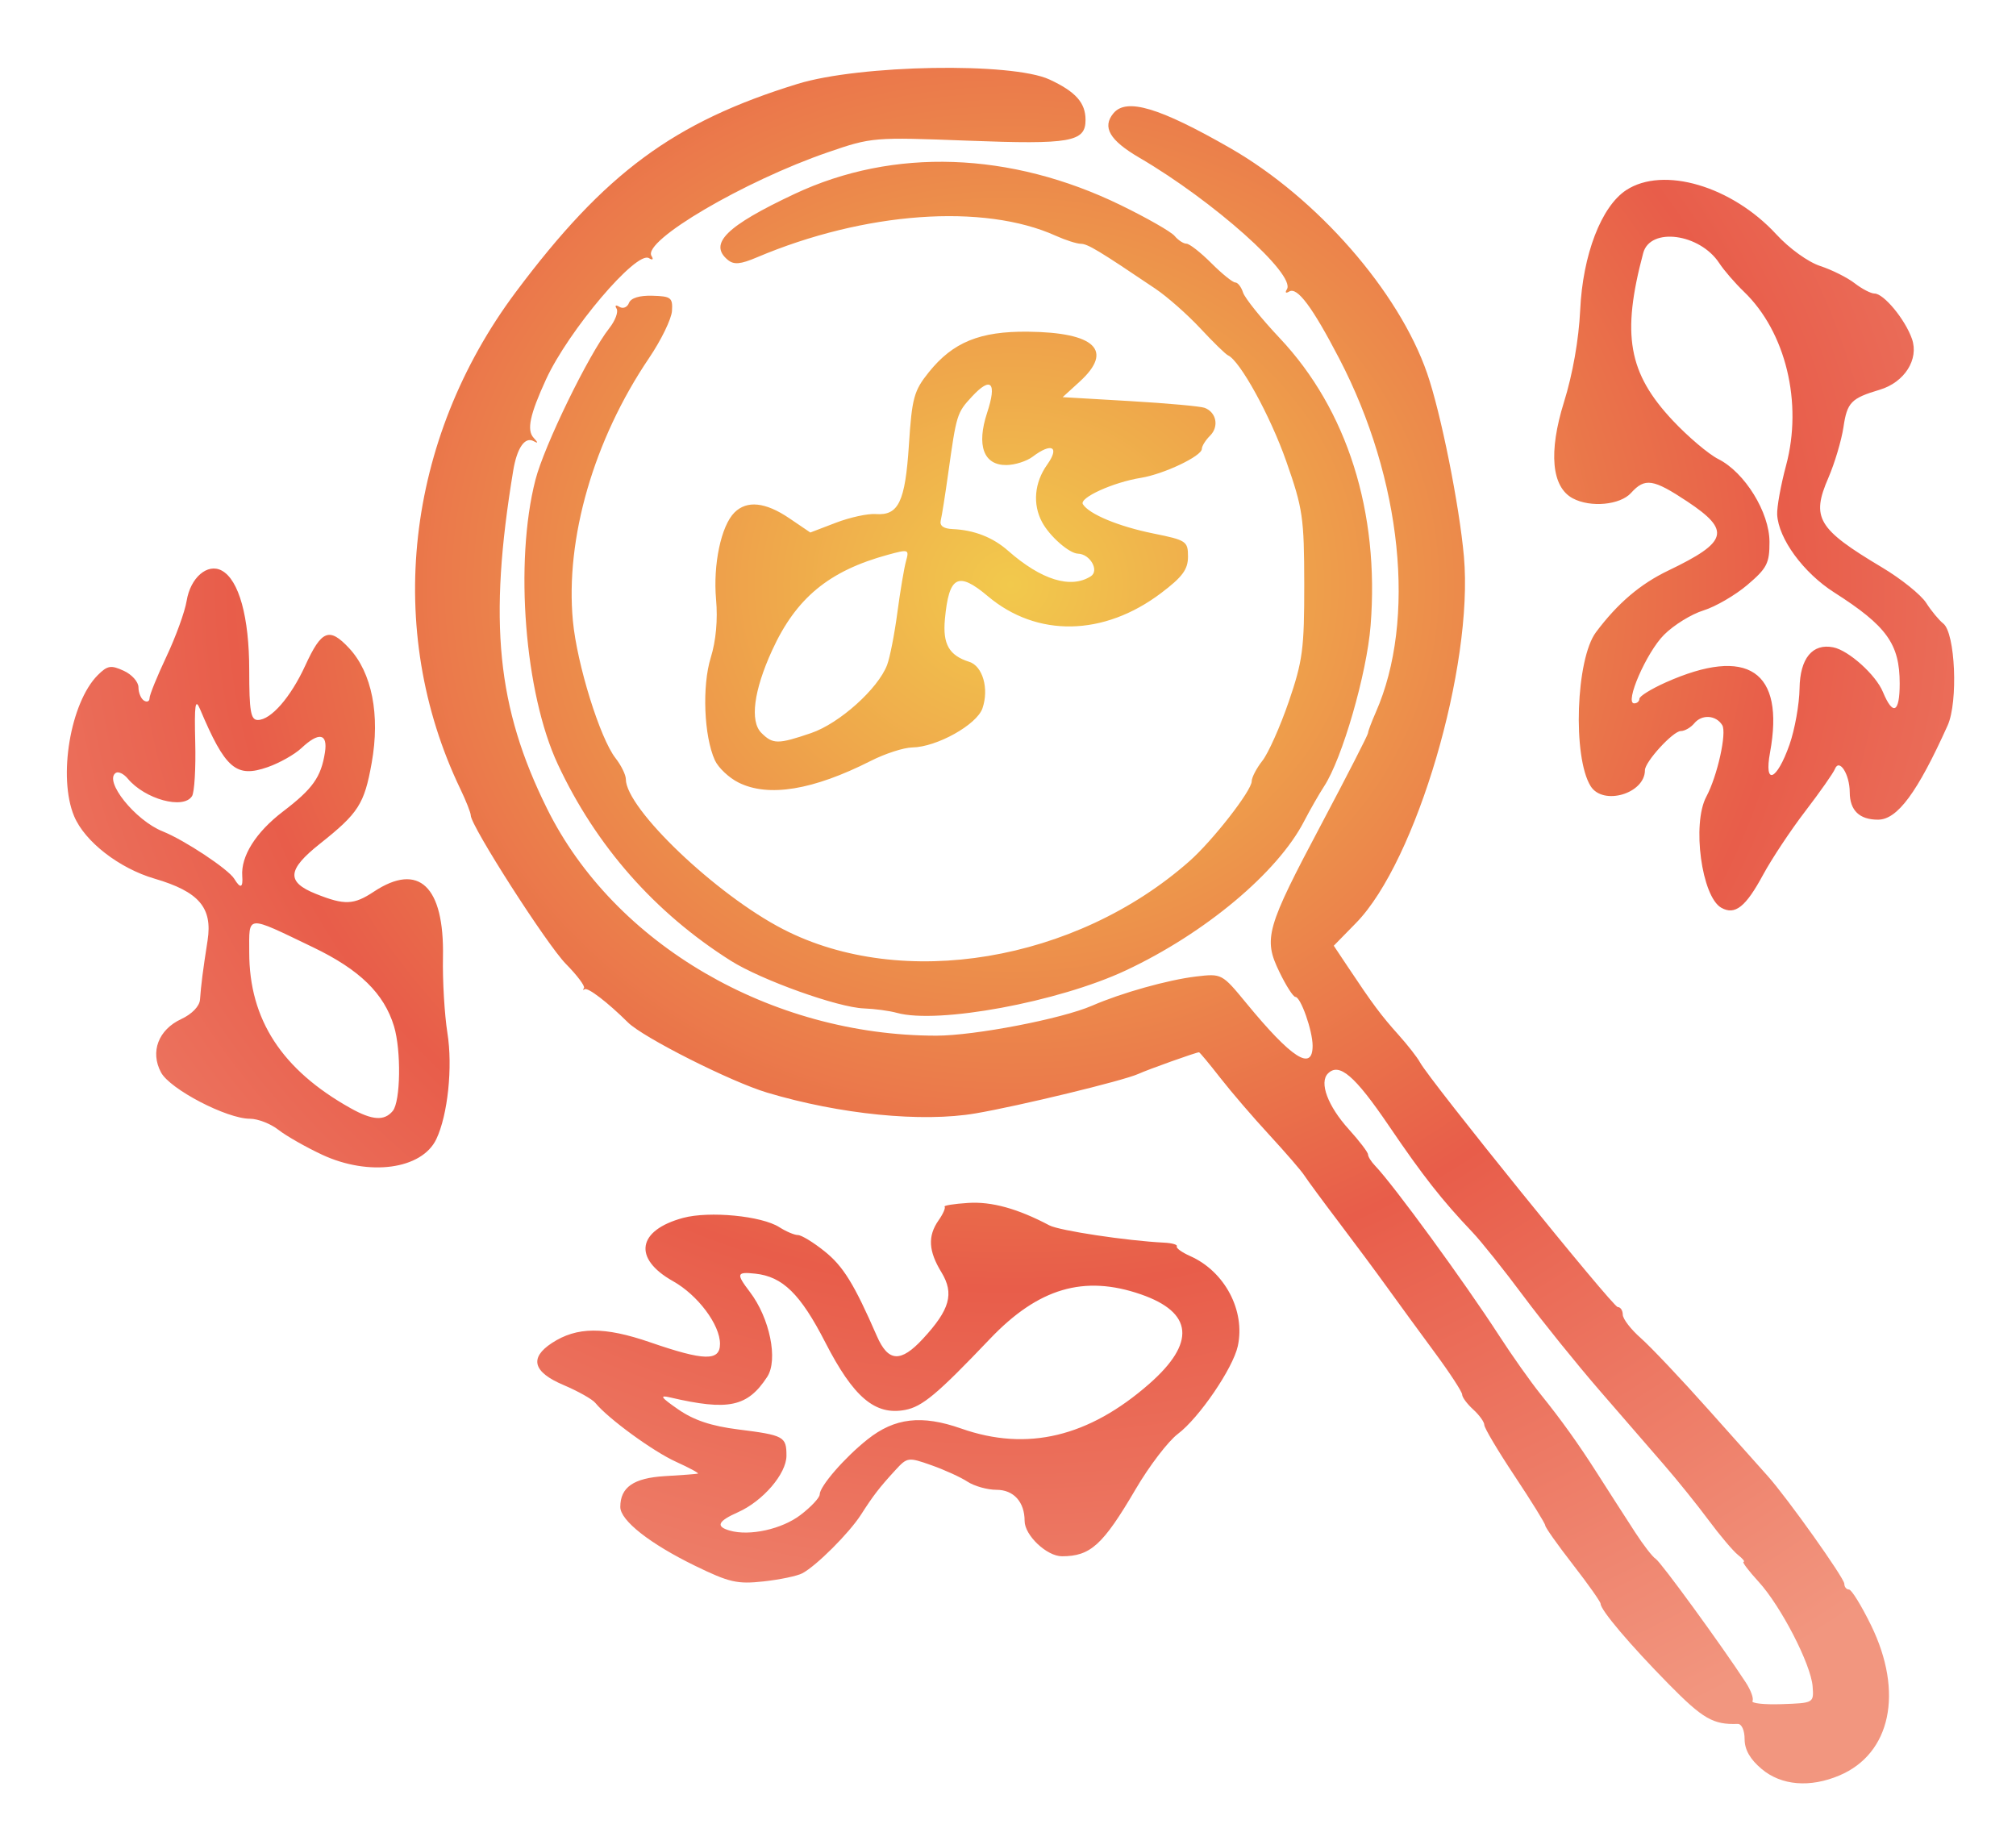
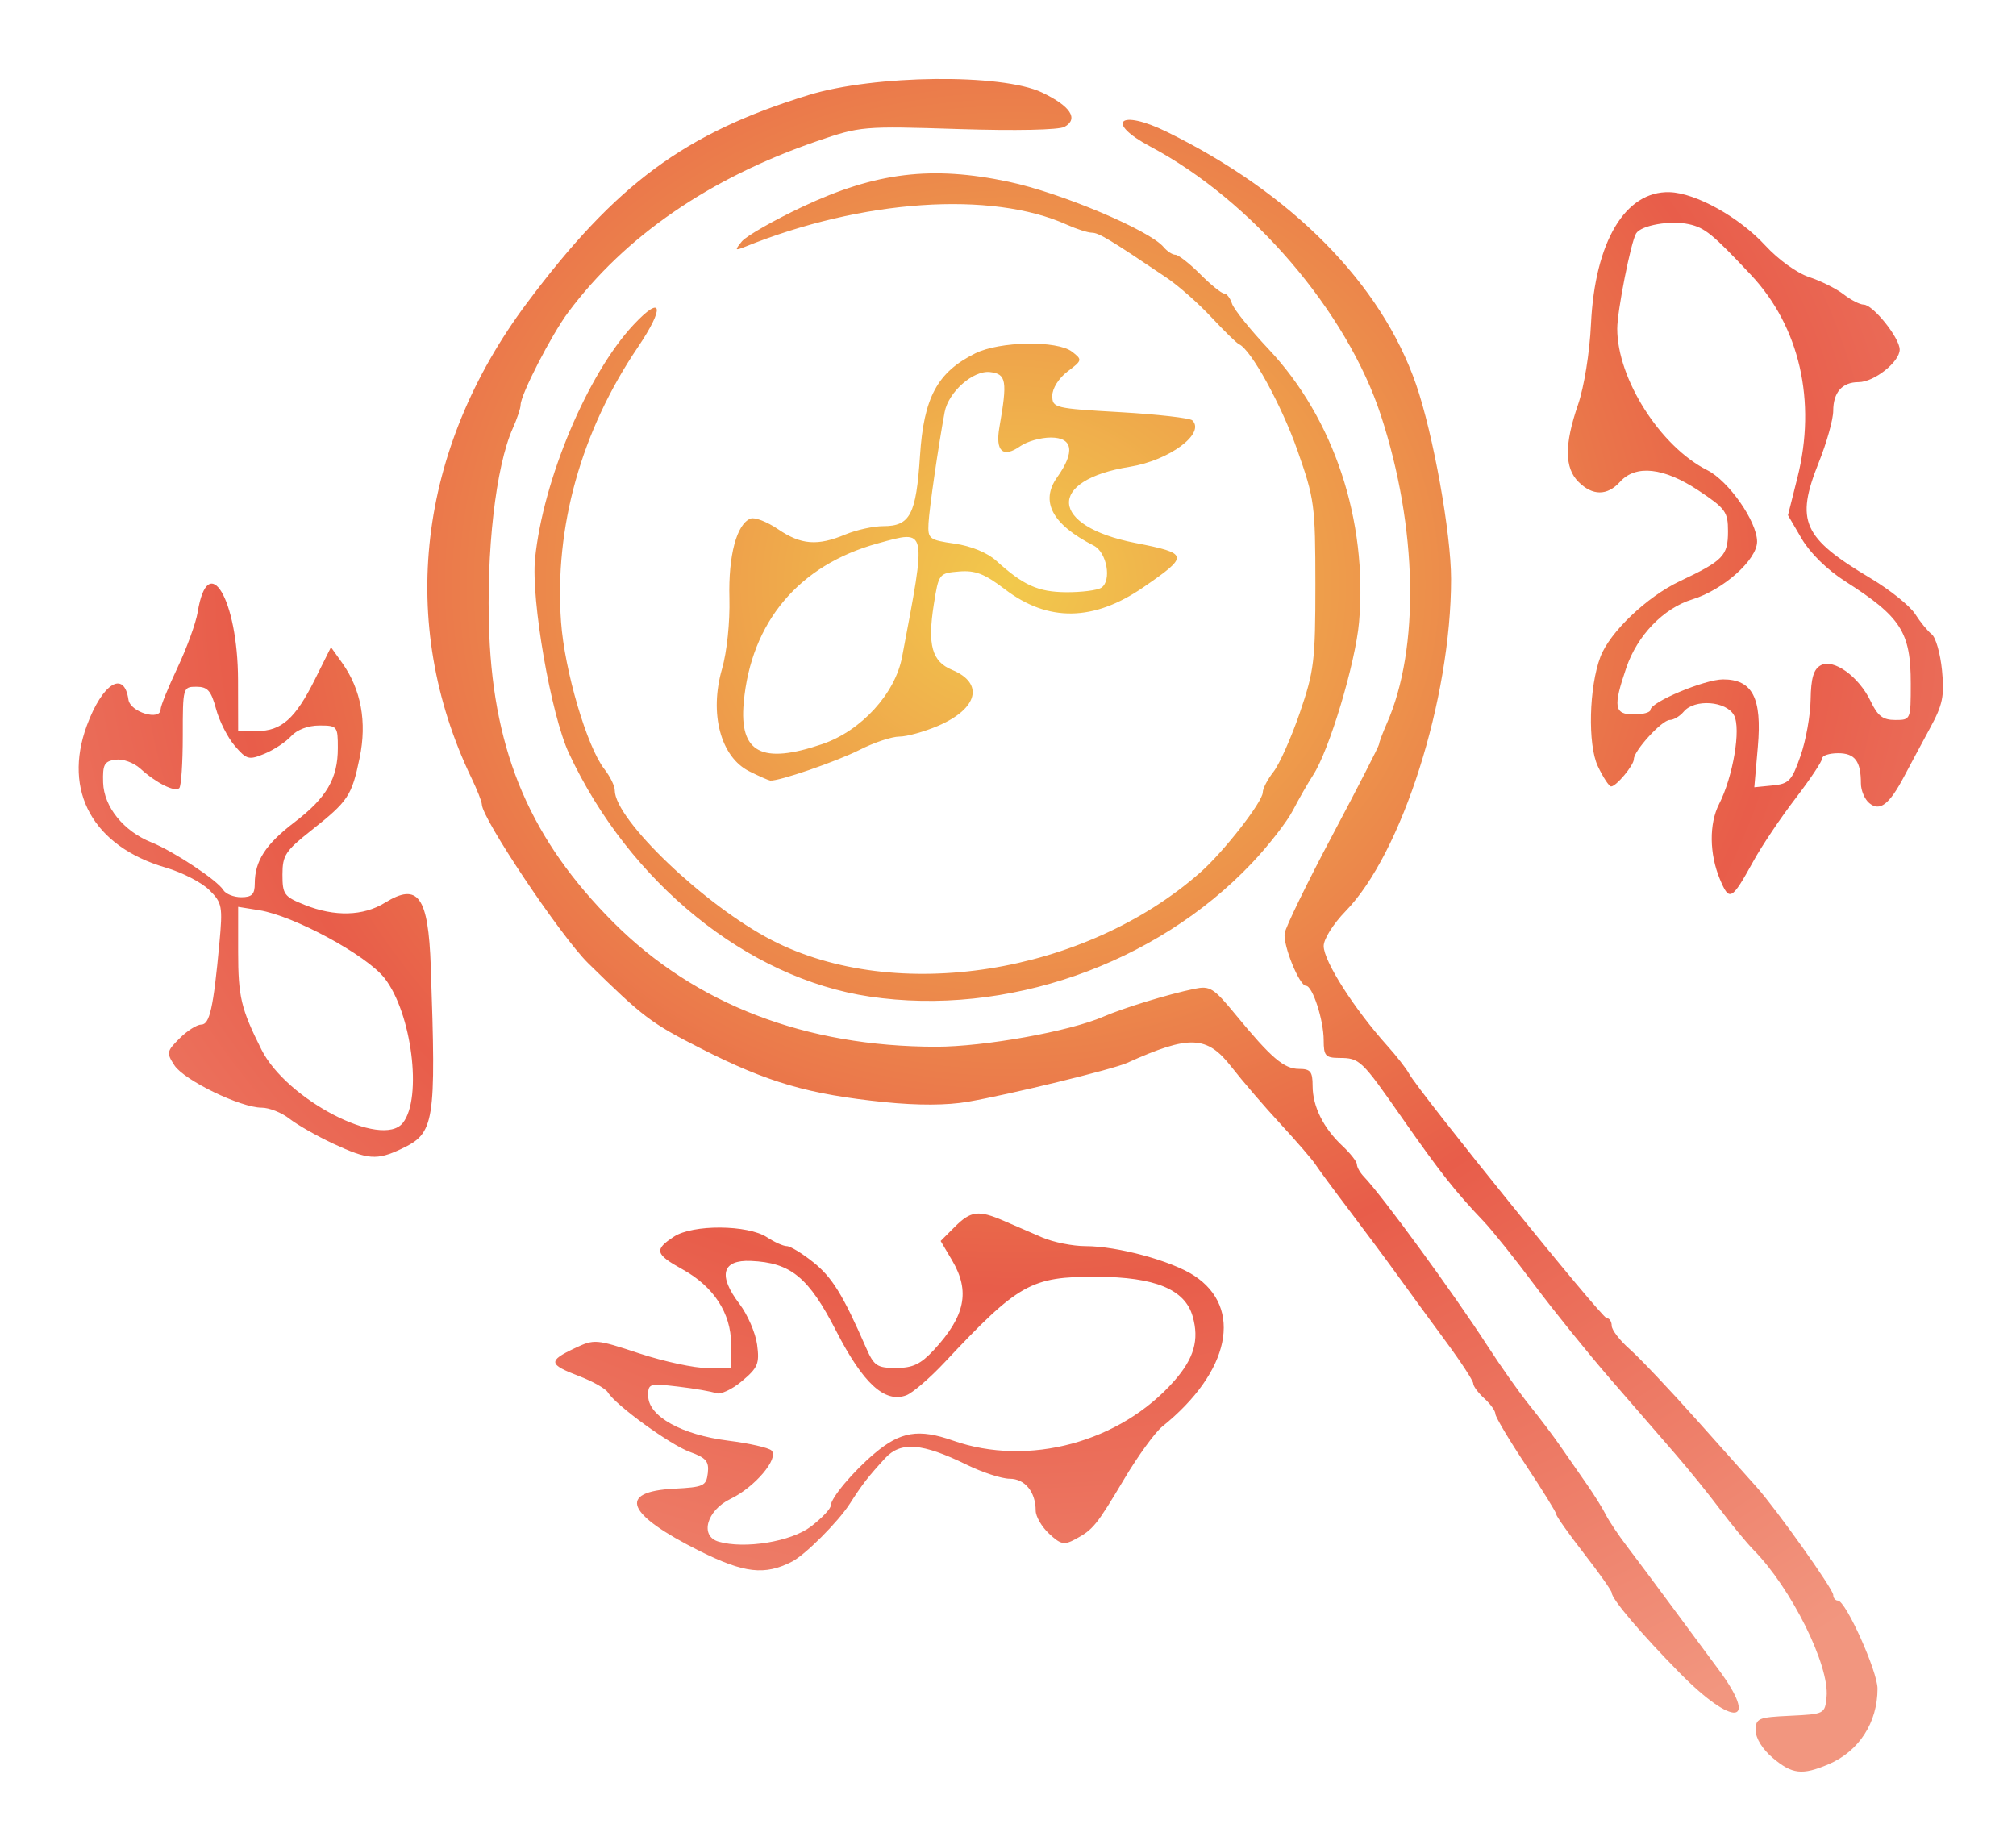
<svg xmlns="http://www.w3.org/2000/svg" viewBox="84 108 364 333">
  <defs>
    <radialGradient id="fw-icon-grad" cx="50%" cy="30%" r="75%">
      <stop offset="0%" stop-color="#F2C94C" />
      <stop offset="55%" stop-color="#E85D4A" />
      <stop offset="100%" stop-color="#F2967F" />
    </radialGradient>
  </defs>
-   <path d="M 402.08 427.41 C 399.99 425.66 399.00 423.92 399.00 422.02 C 399.00 420.42 398.46 419.24 397.75 419.27 C 393.33 419.43 391.47 418.36 385.30 412.09 C 378.31 404.98 373.00 398.72 373.00 397.58 C 373.00 397.23 370.75 394.04 368.00 390.50 C 365.25 386.96 363.00 383.78 363.00 383.43 C 363.00 383.09 360.52 379.09 357.50 374.54 C 354.48 370.00 352.00 365.83 352.00 365.29 C 352.00 364.75 351.10 363.50 350.00 362.50 C 348.90 361.50 348.00 360.29 348.00 359.80 C 348.00 359.31 345.77 355.89 343.05 352.21 C 340.33 348.52 336.48 343.25 334.50 340.50 C 332.52 337.75 328.56 332.41 325.70 328.64 C 322.84 324.87 320.05 321.08 319.50 320.23 C 318.95 319.38 316.12 316.11 313.22 312.96 C 310.31 309.82 306.31 305.16 304.33 302.62 C 302.35 300.08 300.62 298.00 300.49 298.00 C 299.98 298.00 291.40 301.06 289.50 301.92 C 286.82 303.13 268.06 307.68 260.16 309.03 C 250.48 310.69 235.66 309.22 222.50 305.28 C 215.99 303.34 200.10 295.32 197.38 292.61 C 193.73 288.99 190.12 286.22 189.55 286.62 C 189.25 286.83 189.20 286.73 189.44 286.40 C 189.68 286.07 188.21 284.11 186.19 282.06 C 182.75 278.58 169.00 257.12 169.00 255.23 C 169.00 254.76 168.15 252.60 167.11 250.44 C 153.34 221.73 157.18 187.41 177.14 160.72 C 193.22 139.22 205.64 130.04 228.00 123.15 C 239.26 119.68 266.71 119.20 273.50 122.36 C 278.23 124.56 280.00 126.55 280.00 129.66 C 280.00 133.63 277.29 134.11 258.76 133.40 C 241.72 132.75 241.40 132.77 233.50 135.49 C 218.39 140.68 199.96 151.50 201.63 154.21 C 202.03 154.86 201.85 155.03 201.17 154.61 C 198.92 153.21 186.65 167.67 182.59 176.50 C 179.67 182.86 179.07 185.66 180.35 187.05 C 181.18 187.95 181.19 188.12 180.36 187.66 C 178.79 186.78 177.34 188.86 176.66 193.00 C 172.16 220.19 173.72 235.75 182.77 254.00 C 194.90 278.49 223.19 294.99 253.05 295.00 C 259.97 295.00 275.71 291.97 281.22 289.57 C 286.51 287.27 294.90 284.92 299.94 284.32 C 304.60 283.77 304.63 283.78 309.03 289.13 C 317.24 299.11 321.00 301.52 321.00 296.82 C 321.00 294.11 318.85 288.00 317.89 288.00 C 317.50 288.00 316.20 285.98 315.01 283.51 C 312.07 277.46 312.59 275.63 322.63 256.72 C 327.23 248.04 331.00 240.68 331.00 240.37 C 331.00 240.06 331.63 238.38 332.39 236.65 C 339.76 219.95 337.15 194.55 325.82 172.77 C 320.95 163.41 318.22 159.75 316.77 160.64 C 316.15 161.02 315.98 160.84 316.36 160.23 C 318.00 157.58 303.07 144.27 289.71 136.47 C 284.34 133.33 282.96 130.96 285.04 128.45 C 287.38 125.63 293.32 127.40 306.12 134.74 C 321.81 143.74 336.56 160.61 341.68 175.41 C 344.15 182.53 347.49 199.19 348.32 208.50 C 350.08 228.31 339.72 263.51 328.86 274.63 L 324.82 278.76 L 327.40 282.63 C 331.83 289.29 333.41 291.40 336.50 294.84 C 338.15 296.68 339.91 298.93 340.40 299.84 C 342.21 303.16 375.21 344.00 376.09 344.00 C 376.59 344.00 377.00 344.62 377.00 345.37 C 377.00 346.13 378.47 348.04 380.27 349.62 C 382.07 351.21 387.55 357.00 392.45 362.50 C 397.36 368.00 402.17 373.40 403.16 374.50 C 406.70 378.45 417.00 392.94 417.00 393.96 C 417.00 394.53 417.38 395.00 417.84 395.00 C 418.30 395.00 420.10 397.92 421.84 401.48 C 427.74 413.57 425.40 424.64 416.13 428.57 C 410.81 430.83 405.63 430.40 402.08 427.41 Z M 411.28 412.51 C 410.98 408.51 405.56 398.00 401.50 393.57 C 399.70 391.61 398.49 390.00 398.81 390.00 C 399.12 390.00 398.67 389.44 397.80 388.75 C 396.93 388.06 394.55 385.25 392.51 382.50 C 390.47 379.75 386.85 375.25 384.46 372.50 C 382.08 369.75 376.81 363.68 372.76 359.00 C 368.71 354.32 362.54 346.68 359.05 342.00 C 355.57 337.32 351.44 332.15 349.87 330.50 C 344.32 324.66 340.97 320.39 334.77 311.27 C 328.61 302.20 325.80 299.80 323.77 301.83 C 322.15 303.45 323.74 307.71 327.53 311.90 C 329.44 314.01 331.00 316.06 331.00 316.44 C 331.00 316.83 331.56 317.73 332.25 318.45 C 335.65 322.00 348.39 339.45 354.63 349.09 C 356.97 352.71 360.37 357.52 362.19 359.78 C 365.84 364.30 369.00 368.71 372.32 373.92 C 373.52 375.80 374.96 378.05 375.52 378.92 C 376.08 379.79 377.75 382.37 379.23 384.67 C 380.71 386.96 382.38 389.12 382.95 389.47 C 383.87 390.03 394.86 405.12 399.20 411.77 C 400.13 413.19 400.68 414.71 400.42 415.13 C 400.16 415.55 402.55 415.81 405.72 415.70 C 411.48 415.50 411.50 415.49 411.28 412.51 Z M 209.50 390.72 C 201.34 386.74 196.00 382.54 196.00 380.10 C 196.00 376.53 198.40 374.87 204.04 374.53 C 207.04 374.36 209.72 374.15 210.00 374.08 C 210.28 374.01 208.50 373.05 206.06 371.94 C 201.92 370.07 193.79 364.13 191.50 361.32 C 190.95 360.64 188.36 359.19 185.75 358.08 C 180.24 355.75 179.53 353.20 183.64 350.50 C 188.16 347.54 193.11 347.51 201.43 350.38 C 211.17 353.74 214.00 353.80 214.00 350.65 C 214.00 347.18 209.99 341.84 205.52 339.33 C 198.23 335.24 199.05 330.14 207.35 327.90 C 212.10 326.63 221.52 327.54 224.71 329.58 C 225.93 330.36 227.44 331.00 228.07 331.00 C 228.70 331.00 230.85 332.31 232.86 333.92 C 236.25 336.63 238.21 339.81 242.33 349.25 C 244.37 353.93 246.62 354.07 250.62 349.75 C 255.52 344.46 256.32 341.58 253.99 337.74 C 251.63 333.88 251.48 331.19 253.46 328.35 C 254.27 327.20 254.76 326.09 254.55 325.88 C 254.34 325.67 256.25 325.36 258.80 325.20 C 263.03 324.92 267.76 326.23 273.47 329.25 C 275.26 330.20 287.47 332.04 294.15 332.37 C 295.61 332.44 296.66 332.74 296.48 333.04 C 296.29 333.33 297.38 334.12 298.88 334.79 C 305.14 337.56 308.89 344.65 307.49 351.06 C 306.61 355.07 300.50 364.02 296.68 366.90 C 294.93 368.21 291.49 372.71 289.04 376.90 C 283.13 386.97 280.90 389.00 275.74 389.00 C 273.00 389.00 269.00 385.21 269.00 382.62 C 269.00 379.19 267.02 377.00 263.93 377.00 C 262.28 377.00 259.93 376.34 258.70 375.54 C 257.47 374.73 254.53 373.39 252.17 372.56 C 247.99 371.08 247.81 371.11 245.68 373.43 C 242.77 376.60 241.70 377.99 239.43 381.53 C 237.29 384.84 231.42 390.71 228.87 392.07 C 227.96 392.56 224.80 393.22 221.86 393.54 C 217.14 394.06 215.67 393.73 209.50 390.72 Z M 228.54 381.54 C 230.44 380.09 232.00 378.42 232.00 377.84 C 232.00 376.37 236.50 371.18 240.62 367.91 C 245.54 363.99 250.42 363.43 257.56 365.94 C 269.45 370.12 280.56 367.47 291.52 357.85 C 299.94 350.45 299.43 344.98 290.00 341.71 C 279.72 338.15 271.48 340.58 262.75 349.74 C 253.24 359.72 250.54 361.99 247.41 362.58 C 241.99 363.60 238.10 360.30 233.00 350.36 C 228.53 341.65 225.31 338.49 220.36 337.97 C 216.98 337.61 216.88 337.97 219.39 341.27 C 222.99 345.99 224.53 353.54 222.52 356.61 C 218.96 362.05 215.52 362.77 205.00 360.32 C 203.00 359.85 203.29 360.29 206.47 362.49 C 209.29 364.44 212.44 365.49 217.29 366.10 C 225.55 367.14 226.00 367.38 226.00 370.84 C 226.00 374.10 221.74 379.06 217.22 381.06 C 213.60 382.67 213.18 383.62 215.75 384.36 C 219.34 385.40 225.17 384.11 228.54 381.54 Z M 142.17 316.50 C 139.24 315.13 135.69 313.11 134.28 312.01 C 132.88 310.90 130.55 310.00 129.12 310.00 C 124.93 310.00 114.68 304.66 113.07 301.63 C 111.08 297.91 112.60 293.92 116.73 292.00 C 118.66 291.10 120.02 289.69 120.11 288.50 C 120.31 285.77 120.62 283.32 121.48 277.81 C 122.40 271.89 119.92 269.00 111.91 266.65 C 105.51 264.78 99.29 259.95 97.38 255.36 C 94.44 248.33 96.71 234.85 101.65 229.90 C 103.40 228.16 104.02 228.05 106.33 229.11 C 107.80 229.77 109.00 231.12 109.00 232.10 C 109.00 233.08 109.45 234.16 110.00 234.50 C 110.55 234.84 111.00 234.64 111.00 234.06 C 111.00 233.48 112.38 230.09 114.06 226.53 C 115.74 222.97 117.38 218.45 117.70 216.49 C 118.38 212.30 121.45 209.64 124.03 211.02 C 127.14 212.68 129.00 219.41 129.00 229.02 C 129.00 236.45 129.27 238.00 130.55 238.00 C 132.91 238.00 136.48 233.91 139.11 228.19 C 142.06 221.75 143.45 221.20 147.03 225.03 C 151.16 229.45 152.66 237.09 151.11 245.75 C 149.78 253.19 148.73 254.82 141.75 260.36 C 135.84 265.05 135.67 267.25 141.02 269.39 C 146.22 271.47 147.86 271.41 151.50 269.00 C 159.61 263.63 164.23 268.01 163.98 280.81 C 163.89 285.04 164.26 291.20 164.78 294.50 C 165.77 300.65 164.85 309.35 162.77 313.70 C 160.16 319.15 150.64 320.44 142.17 316.50 Z M 154.91 308.60 C 156.33 306.90 156.46 297.68 155.14 293.30 C 153.34 287.38 148.94 283.08 140.50 279.03 C 128.28 273.16 129.00 273.11 129.00 279.98 C 129.00 292.10 134.90 301.16 147.29 308.09 C 151.22 310.29 153.39 310.44 154.91 308.60 Z M 245.93 290.88 C 244.60 290.51 241.93 290.15 240.00 290.08 C 235.32 289.92 221.50 284.97 215.96 281.48 C 202.23 272.81 191.61 260.75 184.72 246.00 C 178.73 233.19 176.86 209.51 180.67 194.66 C 182.24 188.52 190.28 172.00 194.01 167.26 C 195.09 165.89 195.68 164.30 195.33 163.73 C 194.96 163.13 195.18 162.99 195.85 163.41 C 196.49 163.80 197.26 163.49 197.56 162.71 C 197.90 161.81 199.45 161.33 201.80 161.40 C 205.16 161.49 205.48 161.75 205.33 164.15 C 205.23 165.61 203.37 169.43 201.19 172.65 C 191.20 187.42 186.04 205.24 187.44 220.12 C 188.18 227.95 192.33 241.29 195.13 244.88 C 196.16 246.20 197.00 247.91 197.00 248.69 C 197.00 253.99 213.29 269.54 225.38 275.77 C 246.90 286.88 278.20 281.65 298.74 263.51 C 302.95 259.80 310.00 250.75 310.00 249.07 C 310.00 248.38 310.87 246.71 311.94 245.35 C 313.00 244.00 315.14 239.21 316.69 234.70 C 319.21 227.34 319.50 225.17 319.49 213.50 C 319.47 201.44 319.24 199.84 316.24 191.29 C 313.37 183.10 307.87 173.10 305.72 172.16 C 305.29 171.97 303.04 169.77 300.72 167.28 C 298.40 164.79 294.75 161.57 292.61 160.13 C 282.35 153.21 280.40 152.04 279.15 152.02 C 278.41 152.01 276.38 151.36 274.65 150.58 C 261.61 144.68 240.12 146.23 220.66 154.47 C 217.69 155.73 216.51 155.83 215.41 154.93 C 211.89 152.01 215.13 148.81 227.50 143.00 C 245.32 134.63 266.44 135.36 286.31 145.02 C 291.05 147.33 295.46 149.84 296.09 150.61 C 296.73 151.37 297.68 152.00 298.22 152.00 C 298.76 152.00 300.77 153.57 302.70 155.50 C 304.63 157.43 306.57 159.00 307.03 159.00 C 307.49 159.00 308.12 159.82 308.44 160.82 C 308.76 161.82 311.74 165.53 315.08 169.07 C 327.25 182.00 333.09 200.46 331.47 220.94 C 330.79 229.63 326.33 245.04 323.06 250.00 C 322.16 251.38 320.54 254.21 319.46 256.29 C 314.68 265.55 301.56 276.52 287.27 283.22 C 275.11 288.92 253.35 292.95 245.93 290.88 Z M 394.80 271.91 C 391.24 269.92 389.46 256.74 392.09 251.84 C 394.08 248.12 395.81 240.32 394.96 238.93 C 393.83 237.11 391.30 236.94 389.92 238.59 C 389.28 239.37 388.18 240.00 387.47 240.00 C 386.08 240.00 381.00 245.55 381.00 247.07 C 381.00 251.30 373.44 253.53 371.20 249.95 C 367.92 244.69 368.53 226.99 372.17 222.14 C 376.09 216.91 380.16 213.44 385.26 211.00 C 396.00 205.84 396.56 203.81 388.65 198.55 C 382.48 194.46 381.00 194.24 378.50 197.00 C 376.52 199.19 371.16 199.69 367.97 197.98 C 364.14 195.94 363.57 189.63 366.38 180.62 C 367.96 175.56 369.06 169.30 369.31 164.00 C 369.77 154.00 373.12 145.28 377.62 142.33 C 384.31 137.95 396.68 141.59 404.72 150.31 C 407.08 152.88 410.49 155.33 412.68 156.04 C 414.78 156.73 417.57 158.13 418.88 159.15 C 420.20 160.17 421.80 161.00 422.45 161.00 C 424.13 161.00 427.99 165.68 429.22 169.20 C 430.50 172.89 427.87 177.03 423.40 178.37 C 418.23 179.91 417.51 180.65 416.85 185.11 C 416.49 187.52 415.26 191.64 414.13 194.26 C 410.98 201.51 412.17 203.50 423.79 210.44 C 427.25 212.50 430.84 215.39 431.78 216.85 C 432.71 218.31 434.10 219.98 434.86 220.58 C 437.04 222.27 437.58 234.73 435.65 239.00 C 430.18 251.13 426.58 256.00 423.08 256.00 C 419.72 256.00 418.00 254.33 417.98 251.05 C 417.97 247.80 416.10 244.87 415.31 246.84 C 415.02 247.57 412.61 251.00 409.97 254.45 C 407.32 257.90 403.89 263.08 402.33 265.96 C 399.19 271.77 397.27 273.29 394.80 271.91 Z M 127.74 266.19 C 127.47 262.59 130.20 258.26 135.09 254.53 C 140.47 250.43 141.97 248.32 142.67 243.86 C 143.21 240.40 141.58 240.11 138.41 243.09 C 137.19 244.23 134.46 245.77 132.34 246.51 C 126.63 248.51 124.68 246.84 120.10 236.00 C 119.26 234.02 119.08 235.25 119.25 242.00 C 119.37 246.68 119.11 251.06 118.67 251.75 C 117.12 254.21 110.16 252.31 107.06 248.58 C 106.35 247.72 105.39 247.26 104.93 247.54 C 102.66 248.94 108.39 256.12 113.37 258.11 C 117.32 259.69 125.24 264.94 126.30 266.68 C 127.40 268.50 127.90 268.33 127.74 266.19 Z M 217.35 249.30 C 215.62 248.44 213.69 246.62 213.07 245.26 C 211.10 240.93 210.74 231.88 212.33 226.74 C 213.27 223.72 213.62 219.89 213.29 216.24 C 212.73 209.93 214.20 202.95 216.60 200.55 C 218.85 198.30 222.20 198.65 226.52 201.58 L 230.31 204.15 L 234.91 202.39 C 237.43 201.42 240.68 200.71 242.12 200.82 C 246.24 201.12 247.44 198.62 248.11 188.31 C 248.66 179.85 249.01 178.55 251.70 175.21 C 256.05 169.79 260.91 167.80 269.59 167.89 C 281.75 168.02 285.12 171.27 278.94 176.91 L 275.87 179.71 L 288.03 180.42 C 294.71 180.81 300.78 181.36 301.51 181.64 C 303.63 182.45 304.13 185.01 302.50 186.65 C 301.67 187.47 301.00 188.55 301.00 189.05 C 301.00 190.35 294.13 193.61 290.00 194.28 C 284.99 195.08 278.81 197.89 279.52 199.04 C 280.64 200.84 285.97 203.06 292.26 204.33 C 298.20 205.53 298.50 205.73 298.50 208.50 C 298.50 210.82 297.50 212.17 293.65 215.08 C 283.29 222.91 271.23 223.13 262.36 215.65 C 256.97 211.11 255.34 211.98 254.61 219.78 C 254.19 224.31 255.35 226.34 259.00 227.50 C 261.44 228.27 262.60 232.36 261.39 235.89 C 260.37 238.86 253.14 242.89 248.72 242.96 C 247.19 242.98 243.81 244.07 241.22 245.39 C 230.77 250.68 222.75 251.99 217.35 249.30 Z M 407.11 242.44 C 408.06 239.72 408.88 235.15 408.92 232.29 C 409.00 226.87 411.25 224.13 415.00 224.88 C 417.78 225.43 422.70 229.85 423.97 232.94 C 425.79 237.32 427.00 236.72 427.00 231.43 C 427.00 224.27 424.67 221.03 415.16 214.96 C 409.60 211.41 405.11 205.26 404.88 200.92 C 404.81 199.59 405.53 195.60 406.48 192.06 C 409.53 180.73 406.43 167.93 398.88 160.67 C 397.27 159.12 395.26 156.80 394.42 155.51 C 390.90 150.15 381.95 148.96 380.69 153.69 C 376.76 168.43 377.98 175.36 386.04 183.94 C 388.79 186.87 392.49 190.00 394.25 190.89 C 399.02 193.28 403.49 200.51 403.49 205.85 C 403.50 209.70 403.04 210.60 399.50 213.61 C 397.30 215.48 393.73 217.55 391.57 218.22 C 389.41 218.88 386.20 220.86 384.45 222.62 C 381.27 225.80 377.27 235.00 379.06 235.00 C 379.58 235.00 380.00 234.63 380.00 234.17 C 380.00 233.71 382.14 232.39 384.75 231.22 C 399.57 224.61 406.29 229.12 403.59 243.87 C 402.47 249.95 404.80 249.00 407.11 242.44 Z M 230.46 240.36 C 235.56 238.62 242.53 232.37 244.17 228.07 C 244.68 226.72 245.52 222.44 246.03 218.56 C 246.55 214.67 247.25 210.51 247.59 209.30 C 248.18 207.19 248.05 207.15 244.35 208.16 C 233.66 211.07 227.73 215.97 223.40 225.45 C 220.09 232.70 219.37 238.23 221.47 240.33 C 223.55 242.40 224.45 242.41 230.46 240.36 Z M 280.94 212.06 C 282.54 211.05 280.84 208.03 278.63 207.97 C 277.04 207.92 273.51 204.82 272.15 202.27 C 270.42 199.04 270.76 195.14 273.07 191.90 C 275.38 188.66 273.90 187.85 270.44 190.47 C 269.37 191.28 267.25 191.95 265.73 191.97 C 261.60 192.02 260.28 188.45 262.23 182.53 C 264.04 177.05 262.94 175.88 259.48 179.62 C 256.78 182.53 256.69 182.81 255.20 193.50 C 254.66 197.35 254.06 201.16 253.86 201.96 C 253.62 202.93 254.34 203.46 256.00 203.53 C 259.88 203.70 263.27 205.02 266.00 207.43 C 272.00 212.71 277.31 214.36 280.94 212.06 Z" fill="url(#fw-icon-grad)" fill-rule="evenodd" />
+   <path d="M 404.08 425.41 C 402.24 423.86 401.00 421.87 401.00 420.46 C 401.00 418.26 401.43 418.07 407.25 417.80 C 413.43 417.50 413.50 417.47 413.80 414.40 C 414.36 408.73 407.44 394.78 400.63 387.87 C 399.35 386.56 396.62 383.25 394.55 380.50 C 392.49 377.75 388.85 373.25 386.46 370.50 C 384.08 367.75 378.81 361.68 374.76 357.00 C 370.71 352.32 364.54 344.68 361.05 340.00 C 357.57 335.32 353.43 330.15 351.86 328.50 C 346.75 323.14 344.01 319.66 337.26 310.00 C 329.76 299.26 329.53 299.04 325.75 299.02 C 323.33 299.00 323.00 298.62 323.00 295.82 C 323.00 292.20 320.99 286.00 319.81 286.00 C 318.62 286.00 315.67 278.77 315.95 276.54 C 316.09 275.46 319.98 267.46 324.60 258.76 C 329.22 250.06 333.00 242.68 333.00 242.37 C 333.00 242.06 333.63 240.38 334.39 238.65 C 340.38 225.09 339.96 203.27 333.33 183.00 C 327.20 164.25 310.03 144.22 291.75 134.49 C 283.41 130.06 286.11 127.60 294.69 131.81 C 317.30 142.92 333.39 159.23 339.68 177.41 C 342.77 186.34 346.00 204.29 346.00 212.55 C 346.00 234.21 337.14 262.10 326.94 272.54 C 324.74 274.80 323.00 277.56 323.00 278.81 C 323.00 281.54 328.49 290.15 334.50 296.84 C 336.15 298.68 337.91 300.93 338.40 301.84 C 340.21 305.16 373.21 346.00 374.09 346.00 C 374.59 346.00 375.00 346.62 375.00 347.37 C 375.00 348.13 376.47 350.04 378.27 351.62 C 380.07 353.21 385.55 359.00 390.45 364.50 C 395.36 370.00 400.17 375.40 401.16 376.50 C 404.70 380.45 415.00 394.94 415.00 395.96 C 415.00 396.53 415.38 397.00 415.84 397.00 C 417.26 397.00 423.00 409.77 423.00 412.91 C 423.00 419.05 419.63 424.24 414.13 426.57 C 409.39 428.58 407.59 428.37 404.08 425.41 Z M 387.30 410.09 C 380.31 402.98 375.00 396.72 375.00 395.58 C 375.00 395.23 372.75 392.04 370.00 388.50 C 367.25 384.96 365.00 381.78 365.00 381.43 C 365.00 381.09 362.52 377.09 359.50 372.54 C 356.48 368.00 354.00 363.83 354.00 363.29 C 354.00 362.75 353.10 361.50 352.00 360.50 C 350.90 359.50 350.00 358.29 350.00 357.80 C 350.00 357.31 347.77 353.89 345.05 350.21 C 342.33 346.52 338.48 341.25 336.50 338.50 C 334.52 335.75 330.56 330.41 327.70 326.64 C 324.84 322.87 322.05 319.08 321.50 318.23 C 320.95 317.38 318.12 314.11 315.22 310.96 C 312.31 307.82 308.31 303.16 306.33 300.62 C 301.91 294.95 298.76 294.83 287.50 299.92 C 284.94 301.08 266.25 305.64 258.72 306.94 C 254.96 307.59 249.72 307.61 243.72 307.00 C 229.95 305.59 222.58 303.44 210.58 297.33 C 201.49 292.71 200.18 291.71 190.19 281.91 C 185.26 277.06 171.00 255.76 171.00 253.23 C 171.00 252.76 170.15 250.60 169.11 248.44 C 155.71 220.48 159.37 189.15 179.14 162.72 C 195.22 141.21 207.68 132.01 230.00 125.16 C 241.89 121.50 264.87 121.25 272.12 124.69 C 277.28 127.15 278.80 129.45 276.21 130.90 C 275.19 131.47 267.40 131.63 257.00 131.30 C 239.81 130.75 239.36 130.79 231.50 133.49 C 212.12 140.15 196.87 150.63 186.60 164.38 C 183.56 168.45 178.00 179.27 178.00 181.11 C 178.00 181.71 177.36 183.62 176.58 185.35 C 173.51 192.20 171.75 207.63 172.34 222.50 C 173.21 244.14 179.93 259.72 194.79 274.59 C 209.55 289.35 229.43 296.99 253.05 297.00 C 261.70 297.00 277.11 294.23 283.22 291.57 C 286.87 289.99 294.84 287.54 299.62 286.55 C 302.47 285.96 303.10 286.35 307.09 291.20 C 313.53 299.03 315.83 301.00 318.55 301.00 C 320.61 301.00 321.00 301.48 321.00 304.05 C 321.00 307.77 322.95 311.70 326.40 314.92 C 327.83 316.26 329.00 317.75 329.00 318.25 C 329.00 318.74 329.56 319.73 330.25 320.45 C 333.65 324.00 346.39 341.45 352.63 351.09 C 354.97 354.71 358.37 359.52 360.19 361.78 C 362.01 364.03 364.53 367.37 365.78 369.19 C 367.03 371.01 369.16 374.07 370.51 376.00 C 371.85 377.93 373.40 380.40 373.94 381.50 C 374.49 382.60 376.19 385.14 377.72 387.15 C 379.25 389.16 382.75 393.85 385.50 397.57 C 388.25 401.29 392.19 406.61 394.25 409.39 C 401.74 419.48 397.01 419.96 387.30 410.09 Z M 210.33 388.05 C 197.06 381.41 195.39 377.34 205.70 376.80 C 211.07 376.52 211.52 376.31 211.80 373.97 C 212.04 371.87 211.49 371.22 208.56 370.16 C 205.01 368.88 195.15 361.72 193.75 359.40 C 193.33 358.72 190.97 357.39 188.50 356.45 C 183.04 354.36 182.94 353.73 187.70 351.47 C 191.33 349.75 191.55 349.77 199.45 352.38 C 203.88 353.84 209.41 355.03 211.75 355.02 L 216.00 355.00 L 216.00 350.65 C 216.00 345.11 212.85 340.29 207.21 337.18 C 202.28 334.45 202.07 333.65 205.68 331.29 C 209.09 329.05 219.01 329.12 222.49 331.40 C 223.83 332.28 225.44 333.00 226.07 333.00 C 226.70 333.00 228.85 334.31 230.86 335.92 C 234.25 338.63 236.21 341.81 240.33 351.25 C 241.81 354.64 242.33 355.00 245.79 355.00 C 248.81 355.00 250.23 354.32 252.62 351.75 C 258.28 345.63 259.20 341.15 255.92 335.59 L 253.84 332.07 L 256.38 329.53 C 259.29 326.62 260.66 326.45 265.22 328.42 C 267.02 329.20 270.14 330.55 272.15 331.42 C 274.16 332.29 277.69 333.00 280.01 333.00 C 285.74 333.00 295.47 335.64 299.57 338.30 C 308.53 344.13 306.10 355.73 293.84 365.59 C 292.54 366.64 289.46 370.88 287.01 375.00 C 281.96 383.47 281.37 384.19 278.14 385.93 C 276.12 387.01 275.50 386.87 273.41 384.91 C 272.08 383.67 271.00 381.80 271.00 380.76 C 271.00 377.39 269.05 375.00 266.31 375.00 C 264.88 375.00 261.37 373.86 258.52 372.46 C 250.50 368.54 246.64 368.23 243.82 371.29 C 240.79 374.59 239.73 375.94 237.43 379.53 C 235.32 382.80 229.39 388.74 227.01 389.96 C 222.08 392.49 218.36 392.06 210.33 388.05 Z M 230.40 383.64 C 232.38 382.13 234.00 380.42 234.00 379.84 C 234.00 378.49 238.06 373.66 241.93 370.41 C 246.60 366.47 249.89 365.94 256.06 368.11 C 269.67 372.91 286.28 368.42 296.03 357.32 C 299.60 353.25 300.55 349.91 299.34 345.68 C 297.95 340.80 292.55 338.57 282.00 338.53 C 270.16 338.49 267.91 339.75 254.59 353.95 C 251.90 356.83 248.76 359.52 247.63 359.94 C 243.75 361.38 239.84 357.79 235.00 348.36 C 230.00 338.61 226.79 335.98 219.57 335.67 C 214.35 335.45 213.60 338.30 217.52 343.44 C 218.98 345.36 220.41 348.66 220.70 350.78 C 221.16 354.21 220.85 354.95 217.97 357.37 C 216.18 358.88 214.07 359.86 213.27 359.55 C 212.48 359.25 209.39 358.71 206.41 358.36 C 201.19 357.75 201.00 357.81 201.04 360.11 C 201.11 363.74 207.10 367.07 215.45 368.12 C 219.27 368.60 222.80 369.40 223.30 369.90 C 224.71 371.31 220.27 376.55 215.90 378.64 C 211.59 380.71 210.29 385.36 213.75 386.36 C 218.46 387.73 226.83 386.36 230.40 383.64 Z M 144.17 314.50 C 141.24 313.13 137.69 311.11 136.28 310.01 C 134.88 308.90 132.61 308.00 131.24 308.00 C 127.45 308.00 117.27 303.06 115.50 300.37 C 114.03 298.11 114.08 297.83 116.42 295.49 C 117.79 294.12 119.55 293.00 120.33 293.00 C 121.86 293.00 122.52 290.05 123.61 278.34 C 124.23 271.62 124.12 271.03 121.80 268.71 C 120.44 267.35 116.89 265.52 113.91 264.65 C 100.83 260.83 95.31 250.88 99.67 239.03 C 102.49 231.36 106.42 228.91 107.19 234.33 C 107.51 236.59 113.00 238.23 113.00 236.07 C 113.00 235.48 114.38 232.09 116.06 228.53 C 117.74 224.97 119.37 220.48 119.69 218.55 C 121.54 207.12 126.94 216.17 126.98 230.75 L 127.00 240.00 L 130.39 240.00 C 134.82 240.00 137.32 237.77 140.86 230.68 L 143.76 224.86 L 145.78 227.69 C 149.20 232.50 150.28 238.34 148.94 244.82 C 147.51 251.72 146.88 252.65 140.24 257.91 C 135.54 261.62 135.00 262.44 135.00 265.91 C 135.00 269.50 135.30 269.90 139.02 271.39 C 144.44 273.56 149.59 273.42 153.52 270.99 C 159.50 267.29 161.34 269.85 161.78 282.50 C 162.76 310.90 162.49 312.59 156.45 315.45 C 152.07 317.53 150.41 317.41 144.17 314.50 Z M 156.74 310.75 C 160.30 306.26 158.34 290.86 153.42 284.60 C 150.15 280.44 137.06 273.35 130.80 272.35 L 127.00 271.74 L 127.00 279.83 C 127.00 287.96 127.52 290.16 131.20 297.50 C 135.73 306.56 152.98 315.50 156.74 310.75 Z M 241.00 287.94 C 218.95 284.65 197.65 267.41 186.72 244.00 C 183.48 237.07 179.86 216.24 180.61 208.84 C 182.05 194.62 190.11 175.48 198.38 166.65 C 203.61 161.06 204.08 163.42 199.18 170.68 C 188.94 185.80 184.07 203.20 185.30 220.28 C 185.93 229.09 189.98 242.86 193.13 246.88 C 194.16 248.20 195.00 249.91 195.00 250.69 C 195.00 255.99 211.29 271.54 223.38 277.77 C 245.77 289.32 279.89 283.92 300.74 265.51 C 304.95 261.80 312.00 252.75 312.00 251.07 C 312.00 250.38 312.87 248.71 313.94 247.35 C 315.00 246.00 317.14 241.21 318.69 236.70 C 321.28 229.13 321.50 227.34 321.50 213.50 C 321.49 199.15 321.35 198.10 318.25 189.29 C 315.37 181.10 309.87 171.10 307.72 170.16 C 307.29 169.97 305.04 167.77 302.72 165.28 C 300.40 162.79 296.75 159.57 294.61 158.13 C 284.35 151.21 282.40 150.04 281.15 150.02 C 280.41 150.01 278.38 149.36 276.65 148.58 C 263.00 142.41 239.66 144.01 218.50 152.57 C 216.68 153.30 216.63 153.21 217.95 151.59 C 218.76 150.61 223.71 147.78 228.95 145.31 C 242.16 139.10 252.27 137.88 266.13 140.82 C 275.53 142.81 291.57 149.58 294.09 152.61 C 294.73 153.37 295.68 154.00 296.22 154.00 C 296.76 154.00 298.78 155.58 300.70 157.50 C 302.62 159.43 304.57 161.00 305.03 161.00 C 305.49 161.00 306.12 161.82 306.44 162.82 C 306.76 163.82 309.74 167.53 313.08 171.07 C 324.85 183.58 330.96 201.99 329.39 220.30 C 328.75 227.70 323.99 243.56 321.06 248.00 C 320.16 249.38 318.54 252.21 317.46 254.29 C 316.38 256.38 313.03 260.69 310.00 263.88 C 292.64 282.19 265.63 291.61 241.00 287.94 Z M 130.00 267.55 C 130.00 263.47 131.95 260.45 137.15 256.48 C 142.98 252.03 145.00 248.58 145.00 243.05 C 145.00 239.12 144.90 239.00 141.65 239.00 C 139.63 239.00 137.63 239.76 136.58 240.91 C 135.63 241.96 133.47 243.39 131.78 244.09 C 128.93 245.27 128.54 245.17 126.39 242.67 C 125.11 241.18 123.59 238.18 123.00 235.98 C 122.11 232.71 121.49 232.00 119.46 232.00 C 117.03 232.00 117.00 232.11 117.00 240.83 C 117.00 245.69 116.72 249.95 116.37 250.30 C 115.59 251.08 112.21 249.39 109.35 246.79 C 108.13 245.69 106.17 244.98 104.85 245.17 C 102.83 245.45 102.52 246.03 102.62 249.31 C 102.76 253.69 106.32 258.09 111.37 260.11 C 115.32 261.69 123.24 266.94 124.30 268.68 C 124.74 269.41 126.20 270.00 127.55 270.00 C 129.48 270.00 130.00 269.48 130.00 267.55 Z M 394.52 266.71 C 392.63 262.17 392.57 256.74 394.38 253.20 C 396.91 248.26 398.38 239.57 397.09 237.16 C 395.70 234.57 389.95 234.15 388.00 236.50 C 387.32 237.32 386.18 238.00 385.47 238.00 C 384.08 238.00 379.00 243.55 379.00 245.07 C 379.00 246.18 375.82 250.00 374.89 250.00 C 374.53 250.00 373.44 248.35 372.49 246.33 C 370.65 242.45 370.90 232.04 372.96 226.61 C 374.65 222.15 381.35 215.76 387.26 212.96 C 395.16 209.22 396.00 208.35 396.00 203.93 C 396.00 200.42 395.57 199.82 390.65 196.55 C 384.40 192.41 379.35 191.85 376.50 195.00 C 374.20 197.54 371.54 197.54 369.00 195.00 C 366.47 192.47 366.45 188.24 368.92 181.07 C 370.02 177.86 371.02 171.68 371.26 166.50 C 371.97 151.65 377.44 142.47 385.45 142.70 C 390.17 142.84 398.00 147.19 402.72 152.31 C 405.08 154.88 408.49 157.33 410.68 158.04 C 412.78 158.73 415.57 160.13 416.88 161.15 C 418.20 162.17 419.82 163.00 420.49 163.00 C 422.18 163.00 427.00 169.01 427.00 171.12 C 427.00 173.34 422.38 177.00 419.57 177.00 C 416.62 177.00 415.00 178.85 415.00 182.19 C 415.00 183.72 413.83 187.91 412.39 191.50 C 408.14 202.12 409.47 205.09 421.79 212.44 C 425.25 214.51 428.84 217.39 429.78 218.85 C 430.71 220.31 432.06 221.96 432.78 222.52 C 433.51 223.08 434.34 226.01 434.64 229.02 C 435.10 233.69 434.78 235.24 432.46 239.50 C 430.97 242.25 428.88 246.16 427.81 248.18 C 425.12 253.28 423.41 254.59 421.50 253.00 C 420.68 252.32 420.00 250.72 420.00 249.46 C 420.00 245.44 418.92 244.00 415.89 244.00 C 414.30 244.00 413.00 244.42 413.00 244.94 C 413.00 245.46 410.83 248.72 408.17 252.19 C 405.51 255.66 402.09 260.75 400.58 263.50 C 396.64 270.63 396.25 270.84 394.52 266.71 Z M 409.09 244.50 C 410.06 241.75 410.88 237.16 410.92 234.30 C 410.98 230.48 411.46 228.84 412.72 228.14 C 415.03 226.84 419.62 230.14 421.76 234.62 C 423.03 237.28 423.97 238.00 426.19 238.00 C 428.99 238.00 429.00 237.97 429.00 231.43 C 429.00 222.13 427.25 219.40 417.16 212.96 C 413.92 210.89 410.84 207.87 409.32 205.29 L 406.83 201.03 L 408.53 194.26 C 412.02 180.44 408.94 167.00 400.14 157.63 C 393.19 150.23 391.83 149.12 388.92 148.48 C 385.59 147.75 380.32 148.67 379.41 150.15 C 378.47 151.67 376.00 164.13 376.00 167.35 C 376.00 176.40 383.78 188.63 392.25 192.89 C 396.13 194.84 401.25 202.18 401.25 205.79 C 401.25 209.07 395.16 214.50 389.57 216.22 C 384.36 217.82 379.62 222.72 377.63 228.59 C 375.22 235.65 375.44 237.00 379.00 237.00 C 380.65 237.00 382.00 236.63 382.00 236.17 C 382.00 234.78 391.79 230.67 395.11 230.67 C 400.42 230.67 402.16 234.03 401.39 242.82 L 400.75 250.15 L 404.05 249.82 C 407.01 249.53 407.52 248.99 409.09 244.50 Z M 219.31 247.28 C 214.12 244.70 212.03 236.86 214.37 228.77 C 215.25 225.72 215.81 220.34 215.70 216.00 C 215.49 208.30 217.02 202.59 219.53 201.63 C 220.27 201.34 222.50 202.21 224.48 203.55 C 228.64 206.38 231.61 206.61 236.65 204.50 C 238.63 203.68 241.71 203.00 243.50 203.00 C 248.33 203.00 249.42 200.90 250.11 190.31 C 250.79 179.76 253.24 175.21 260.09 171.80 C 264.48 169.61 274.88 169.43 277.56 171.50 C 279.45 172.96 279.43 173.05 276.75 175.08 C 275.17 176.28 274.00 178.13 274.00 179.44 C 274.00 181.65 274.38 181.74 286.25 182.42 C 292.99 182.81 298.85 183.48 299.28 183.90 C 301.69 186.26 295.13 191.13 288.00 192.28 C 272.91 194.70 273.49 203.00 288.97 206.03 C 298.70 207.94 298.77 208.31 290.41 214.06 C 281.44 220.23 273.23 220.34 265.44 214.40 C 261.77 211.60 260.10 210.95 257.17 211.19 C 253.54 211.50 253.49 211.56 252.61 217.12 C 251.44 224.49 252.27 227.45 255.92 228.96 C 261.74 231.38 260.57 235.97 253.35 239.07 C 250.86 240.13 247.73 241.00 246.38 241.00 C 245.04 241.00 241.81 242.07 239.22 243.39 C 235.02 245.51 224.57 249.10 223.07 248.94 C 222.76 248.90 221.06 248.16 219.31 247.28 Z M 232.48 242.35 C 239.49 239.96 245.63 233.25 246.88 226.61 C 251.34 203.04 251.47 203.65 242.50 206.11 C 228.26 210.02 219.60 220.30 218.28 234.87 C 217.46 243.93 221.54 246.08 232.48 242.35 Z M 282.83 214.13 C 284.77 212.89 283.86 207.73 281.49 206.52 C 273.98 202.70 271.76 198.55 274.88 194.17 C 278.14 189.59 277.73 187.00 273.72 187.00 C 271.92 187.00 269.44 187.70 268.22 188.56 C 265.08 190.76 263.68 189.48 264.45 185.13 C 265.92 176.75 265.71 175.52 262.76 175.18 C 259.71 174.83 255.24 178.78 254.56 182.42 C 253.44 188.43 251.78 199.87 251.65 202.48 C 251.51 205.30 251.75 205.49 256.38 206.16 C 259.35 206.59 262.28 207.80 263.88 209.25 C 268.79 213.70 271.44 214.89 276.50 214.93 C 279.25 214.95 282.10 214.59 282.83 214.13 Z" fill="url(#fw-icon-grad)" fill-rule="evenodd" />
</svg>
